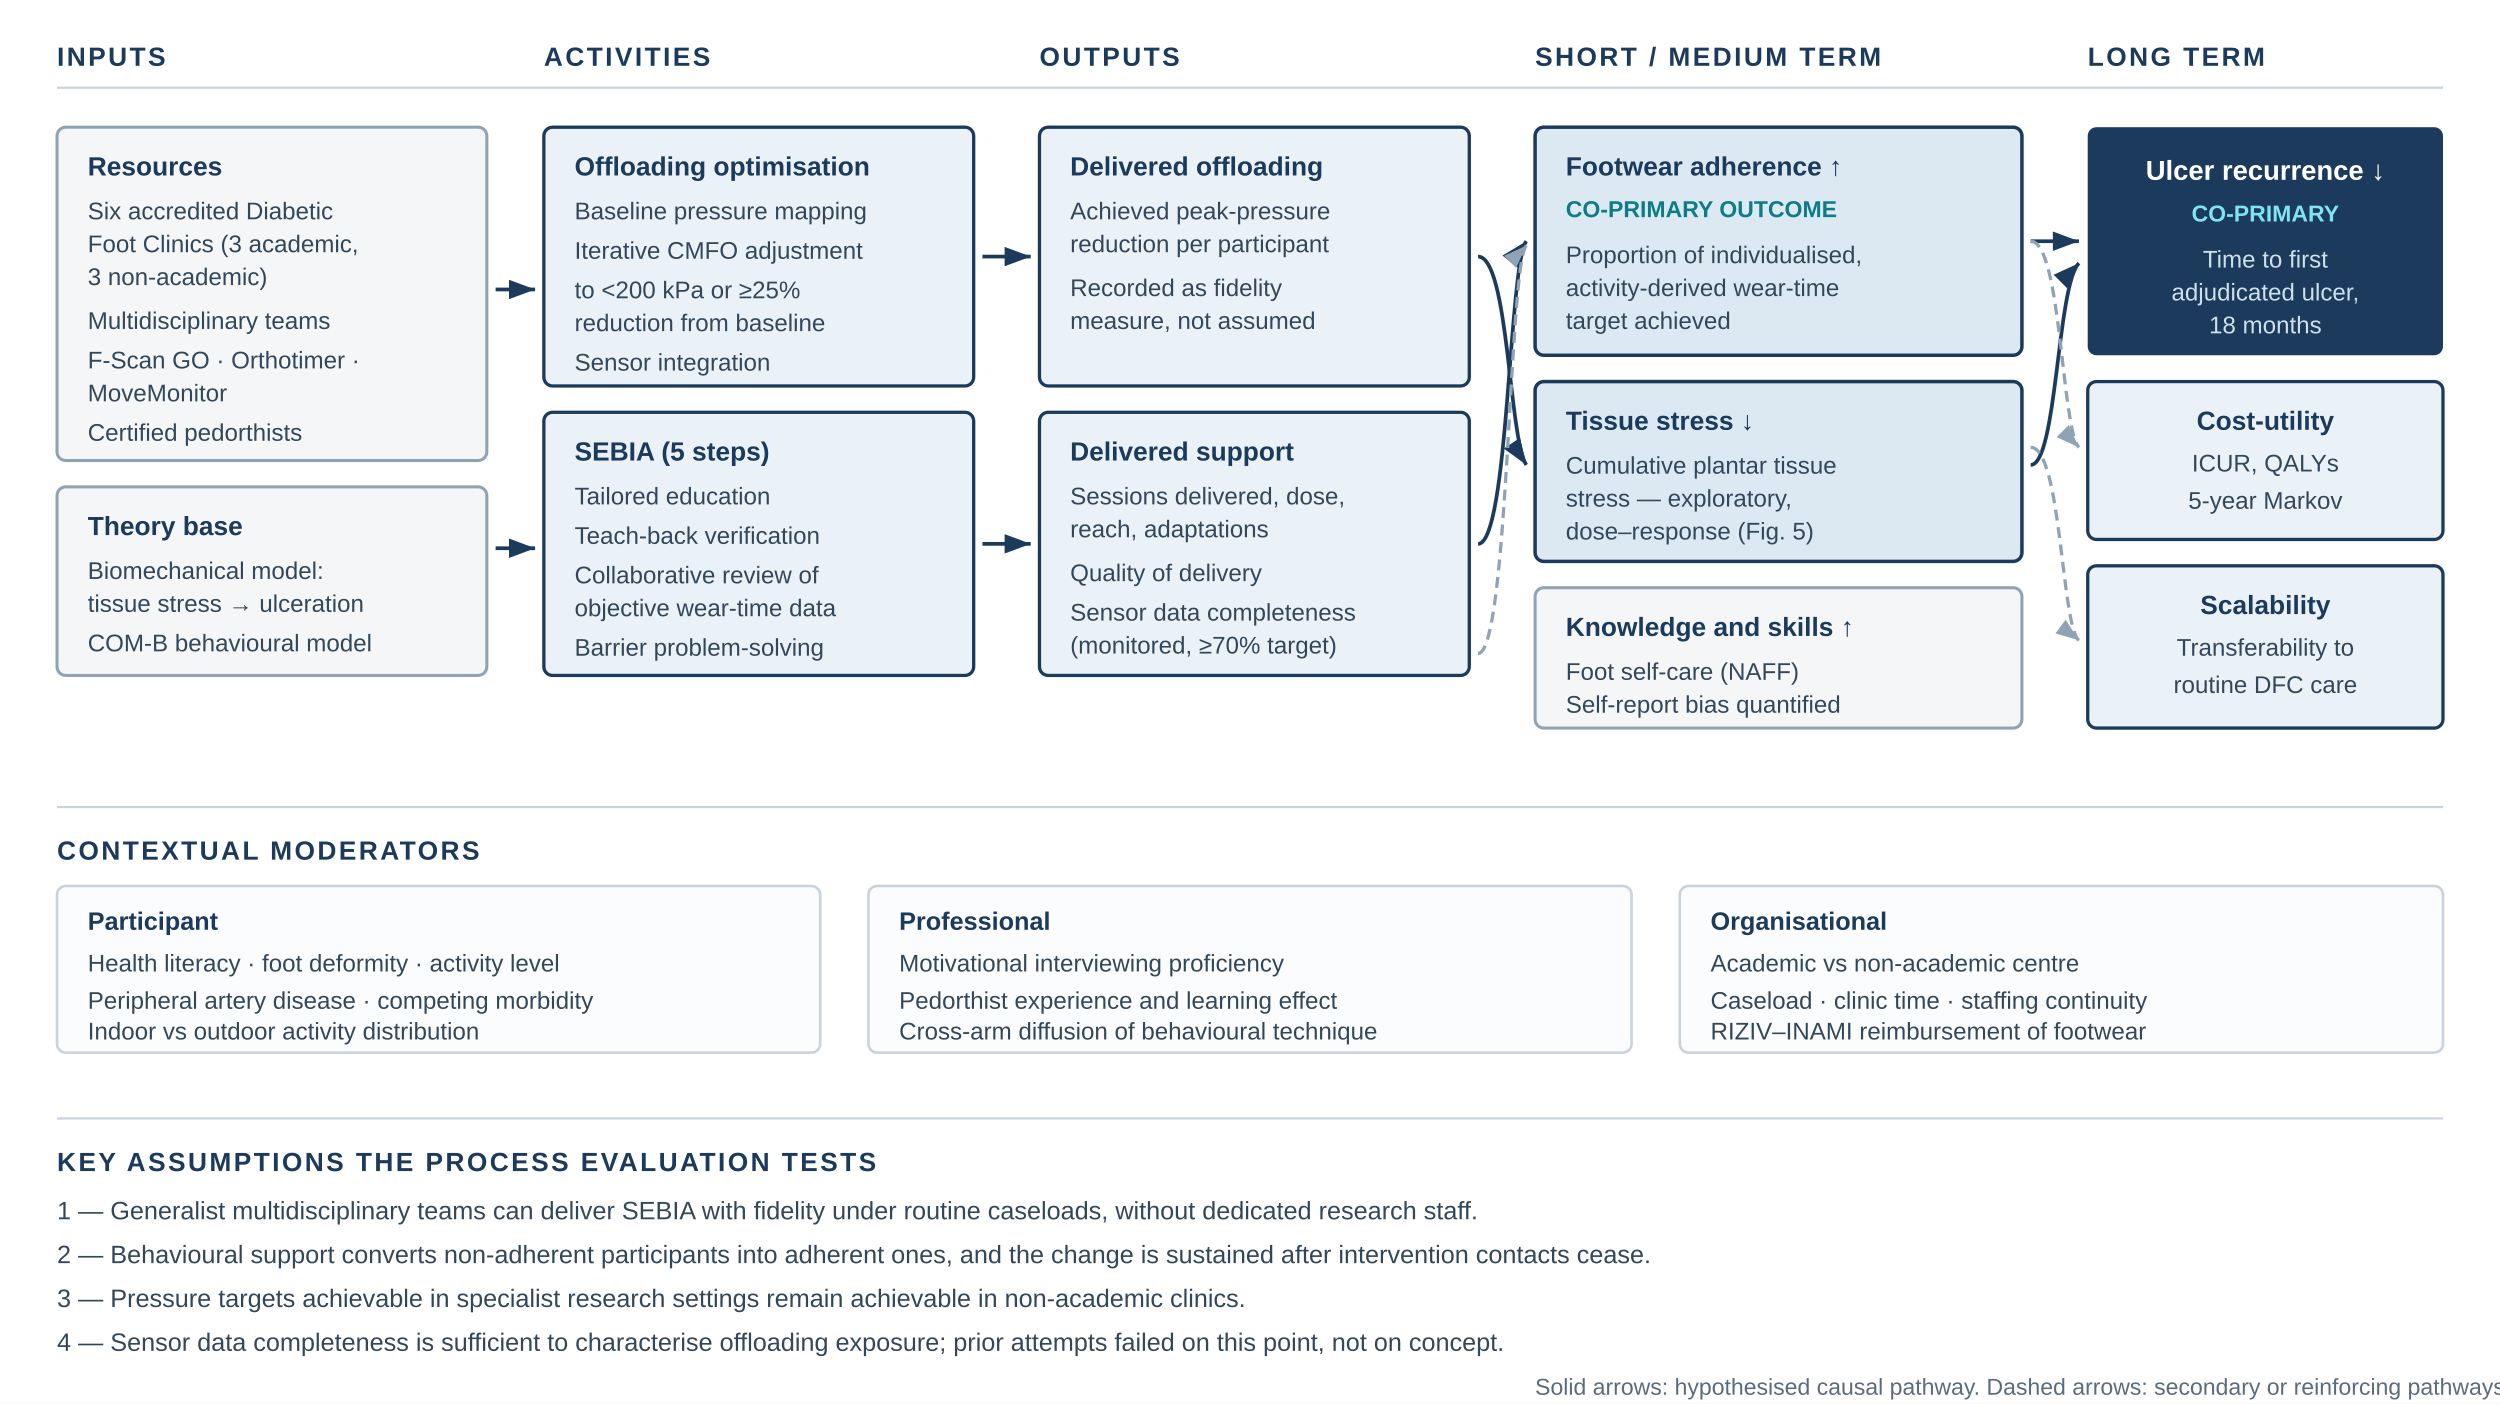
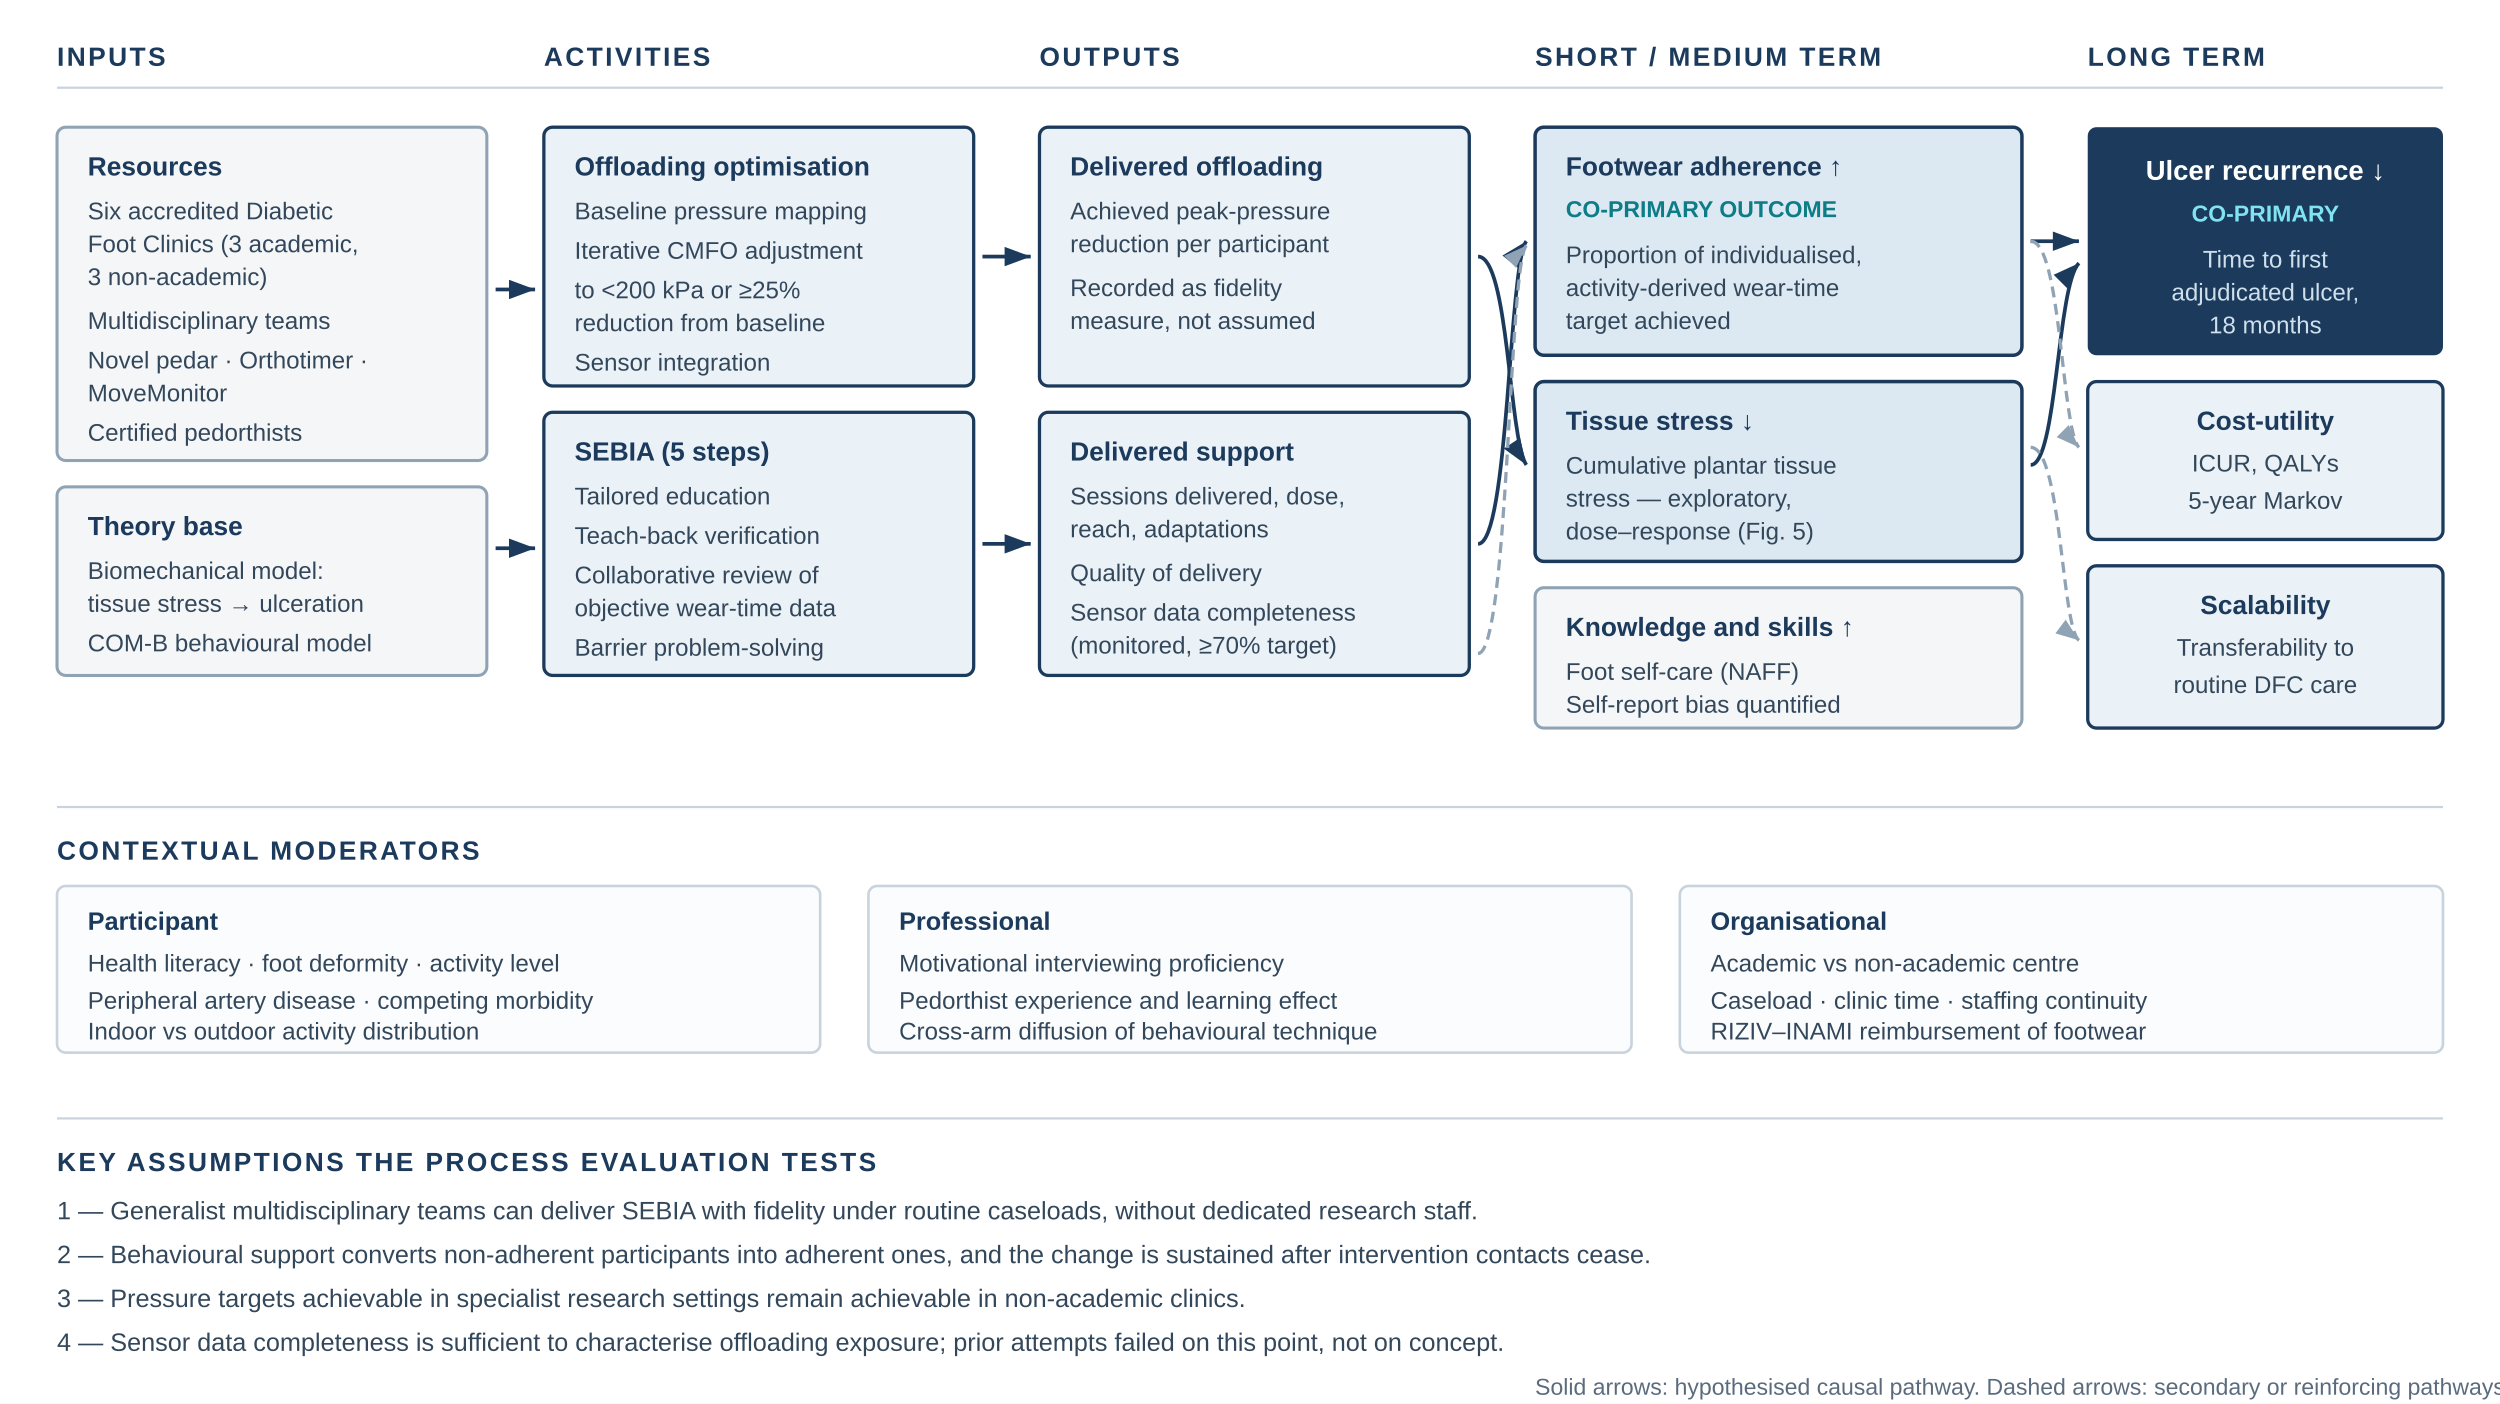
<svg xmlns="http://www.w3.org/2000/svg" viewBox="0 0 1140 640" width="1140" height="640" font-family="Arial, Helvetica, sans-serif">
  <defs>
    <marker id="a3" markerWidth="8" markerHeight="8" refX="7" refY="2.6" orient="auto">
      <path d="M0,0 L0,5.2 L7,2.6 z" fill="#1B3A5C" />
    </marker>
    <marker id="a3d" markerWidth="8" markerHeight="8" refX="7" refY="2.6" orient="auto">
      <path d="M0,0 L0,5.2 L7,2.6 z" fill="#8FA3B5" />
    </marker>
  </defs>
  <rect width="1140" height="640" fill="#FFFFFF" />
  <g font-size="12" font-weight="bold" fill="#1B3A5C" letter-spacing="1.1">
    <text x="26" y="30">INPUTS</text>
    <text x="248" y="30">ACTIVITIES</text>
    <text x="474" y="30">OUTPUTS</text>
    <text x="700" y="30">SHORT / MEDIUM TERM</text>
    <text x="952" y="30">LONG TERM</text>
  </g>
  <line x1="26" y1="40" x2="1114" y2="40" stroke="#C8D3DE" />
  <rect x="26" y="58" width="196" height="152" rx="4" fill="#F4F6F8" stroke="#8FA3B5" stroke-width="1.4" />
  <text x="40" y="80" font-size="12" font-weight="bold" fill="#1B3A5C">Resources</text>
  <g font-size="11" fill="#33475B">
    <text x="40" y="100">Six accredited Diabetic</text>
    <text x="40" y="115">Foot Clinics (3 academic,</text>
    <text x="40" y="130">3 non-academic)</text>
    <text x="40" y="150">Multidisciplinary teams</text>
-     <text x="40" y="168">F-Scan GO · Orthotimer ·</text>
+     <text x="40" y="168">Novel pedar · Orthotimer ·</text>
    <text x="40" y="183">MoveMonitor</text>
    <text x="40" y="201">Certified pedorthists</text>
  </g>
  <rect x="26" y="222" width="196" height="86" rx="4" fill="#F4F6F8" stroke="#8FA3B5" stroke-width="1.4" />
  <text x="40" y="244" font-size="12" font-weight="bold" fill="#1B3A5C">Theory base</text>
  <g font-size="11" fill="#33475B">
    <text x="40" y="264">Biomechanical model:</text>
    <text x="40" y="279">tissue stress → ulceration</text>
    <text x="40" y="297">COM-B behavioural model</text>
  </g>
  <rect x="248" y="58" width="196" height="118" rx="4" fill="#EAF1F7" stroke="#1B3A5C" stroke-width="1.5" />
  <text x="262" y="80" font-size="12" font-weight="bold" fill="#1B3A5C">Offloading optimisation</text>
  <g font-size="11" fill="#33475B">
    <text x="262" y="100">Baseline pressure mapping</text>
    <text x="262" y="118">Iterative CMFO adjustment</text>
    <text x="262" y="136">to &lt;200 kPa or ≥25%</text>
    <text x="262" y="151">reduction from baseline</text>
    <text x="262" y="169">Sensor integration</text>
  </g>
  <rect x="248" y="188" width="196" height="120" rx="4" fill="#EAF1F7" stroke="#1B3A5C" stroke-width="1.5" />
  <text x="262" y="210" font-size="12" font-weight="bold" fill="#1B3A5C">SEBIA (5 steps)</text>
  <g font-size="11" fill="#33475B">
    <text x="262" y="230">Tailored education</text>
    <text x="262" y="248">Teach-back verification</text>
    <text x="262" y="266">Collaborative review of</text>
    <text x="262" y="281">objective wear-time data</text>
    <text x="262" y="299">Barrier problem-solving</text>
  </g>
  <rect x="474" y="58" width="196" height="118" rx="4" fill="#EAF1F7" stroke="#1B3A5C" stroke-width="1.5" />
  <text x="488" y="80" font-size="12" font-weight="bold" fill="#1B3A5C">Delivered offloading</text>
  <g font-size="11" fill="#33475B">
    <text x="488" y="100">Achieved peak-pressure</text>
    <text x="488" y="115">reduction per participant</text>
    <text x="488" y="135">Recorded as fidelity</text>
    <text x="488" y="150">measure, not assumed</text>
  </g>
  <rect x="474" y="188" width="196" height="120" rx="4" fill="#EAF1F7" stroke="#1B3A5C" stroke-width="1.5" />
  <text x="488" y="210" font-size="12" font-weight="bold" fill="#1B3A5C">Delivered support</text>
  <g font-size="11" fill="#33475B">
    <text x="488" y="230">Sessions delivered, dose,</text>
    <text x="488" y="245">reach, adaptations</text>
    <text x="488" y="265">Quality of delivery</text>
    <text x="488" y="283">Sensor data completeness</text>
    <text x="488" y="298">(monitored, ≥70% target)</text>
  </g>
  <rect x="700" y="58" width="222" height="104" rx="4" fill="#DCE9F2" stroke="#1B3A5C" stroke-width="1.6" />
  <text x="714" y="80" font-size="12" font-weight="bold" fill="#1B3A5C">Footwear adherence ↑</text>
  <text x="714" y="99" font-size="10.5" fill="#0E7C86" font-weight="bold">CO-PRIMARY OUTCOME</text>
  <g font-size="11" fill="#33475B">
    <text x="714" y="120">Proportion of individualised,</text>
    <text x="714" y="135">activity-derived wear-time</text>
    <text x="714" y="150">target achieved</text>
  </g>
  <rect x="700" y="174" width="222" height="82" rx="4" fill="#DCE9F2" stroke="#1B3A5C" stroke-width="1.6" />
  <text x="714" y="196" font-size="12" font-weight="bold" fill="#1B3A5C">Tissue stress ↓</text>
  <g font-size="11" fill="#33475B">
    <text x="714" y="216">Cumulative plantar tissue</text>
    <text x="714" y="231">stress — exploratory,</text>
    <text x="714" y="246">dose–response (Fig. 5)</text>
  </g>
  <rect x="700" y="268" width="222" height="64" rx="4" fill="#F4F6F8" stroke="#8FA3B5" stroke-width="1.4" />
  <text x="714" y="290" font-size="12" font-weight="bold" fill="#1B3A5C">Knowledge and skills ↑</text>
  <g font-size="11" fill="#33475B">
    <text x="714" y="310">Foot self-care (NAFF)</text>
    <text x="714" y="325">Self-report bias quantified</text>
  </g>
  <rect x="952" y="58" width="162" height="104" rx="4" fill="#1B3A5C" />
  <text x="1033" y="82" font-size="12.5" font-weight="bold" fill="#FFFFFF" text-anchor="middle">Ulcer recurrence ↓</text>
  <text x="1033" y="101" font-size="10.5" fill="#7FE3F0" text-anchor="middle" font-weight="bold">CO-PRIMARY</text>
  <text x="1033" y="122" font-size="11" fill="#CFE0EC" text-anchor="middle">Time to first</text>
  <text x="1033" y="137" font-size="11" fill="#CFE0EC" text-anchor="middle">adjudicated ulcer,</text>
  <text x="1033" y="152" font-size="11" fill="#CFE0EC" text-anchor="middle">18 months</text>
  <rect x="952" y="174" width="162" height="72" rx="4" fill="#EAF1F7" stroke="#1B3A5C" stroke-width="1.5" />
  <text x="1033" y="196" font-size="12" font-weight="bold" fill="#1B3A5C" text-anchor="middle">Cost-utility</text>
  <text x="1033" y="215" font-size="11" fill="#33475B" text-anchor="middle">ICUR, QALYs</text>
  <text x="1033" y="232" font-size="11" fill="#33475B" text-anchor="middle">5-year Markov</text>
  <rect x="952" y="258" width="162" height="74" rx="4" fill="#EAF1F7" stroke="#1B3A5C" stroke-width="1.5" />
  <text x="1033" y="280" font-size="12" font-weight="bold" fill="#1B3A5C" text-anchor="middle">Scalability</text>
  <text x="1033" y="299" font-size="11" fill="#33475B" text-anchor="middle">Transferability to</text>
  <text x="1033" y="316" font-size="11" fill="#33475B" text-anchor="middle">routine DFC care</text>
  <g stroke="#1B3A5C" stroke-width="1.7" fill="none" marker-end="url(#a3)">
    <path d="M226,132 L244,132" />
    <path d="M226,250 L244,250" />
    <path d="M448,117 L470,117" />
    <path d="M448,248 L470,248" />
    <path d="M674,117 C688,117 688,200 696,212" />
    <path d="M674,248 C688,248 688,120 696,110" />
    <path d="M926,110 L948,110" />
    <path d="M926,212 C938,212 938,130 948,120" />
  </g>
  <g stroke="#8FA3B5" stroke-width="1.5" fill="none" marker-end="url(#a3d)" stroke-dasharray="5,3">
    <path d="M674,298 C688,298 688,120 696,112" />
    <path d="M926,110 C940,110 940,196 948,204" />
    <path d="M926,204 C940,204 940,286 948,292" />
  </g>
  <line x1="26" y1="368" x2="1114" y2="368" stroke="#C8D3DE" />
  <text x="26" y="392" font-size="12" font-weight="bold" fill="#1B3A5C" letter-spacing="1.1">CONTEXTUAL MODERATORS</text>
  <rect x="26" y="404" width="348" height="76" rx="4" fill="#FBFCFD" stroke="#C8D3DE" stroke-width="1.2" />
  <text x="40" y="424" font-size="11.5" font-weight="bold" fill="#1B3A5C">Participant</text>
  <g font-size="11" fill="#33475B">
    <text x="40" y="443">Health literacy · foot deformity · activity level</text>
    <text x="40" y="460">Peripheral artery disease · competing morbidity</text>
    <text x="40" y="474">Indoor vs outdoor activity distribution</text>
  </g>
  <rect x="396" y="404" width="348" height="76" rx="4" fill="#FBFCFD" stroke="#C8D3DE" stroke-width="1.2" />
  <text x="410" y="424" font-size="11.5" font-weight="bold" fill="#1B3A5C">Professional</text>
  <g font-size="11" fill="#33475B">
    <text x="410" y="443">Motivational interviewing proficiency</text>
    <text x="410" y="460">Pedorthist experience and learning effect</text>
    <text x="410" y="474">Cross-arm diffusion of behavioural technique</text>
  </g>
  <rect x="766" y="404" width="348" height="76" rx="4" fill="#FBFCFD" stroke="#C8D3DE" stroke-width="1.2" />
  <text x="780" y="424" font-size="11.5" font-weight="bold" fill="#1B3A5C">Organisational</text>
  <g font-size="11" fill="#33475B">
    <text x="780" y="443">Academic vs non-academic centre</text>
    <text x="780" y="460">Caseload · clinic time · staffing continuity</text>
    <text x="780" y="474">RIZIV–INAMI reimbursement of footwear</text>
  </g>
  <line x1="26" y1="510" x2="1114" y2="510" stroke="#C8D3DE" />
  <text x="26" y="534" font-size="12" font-weight="bold" fill="#1B3A5C" letter-spacing="1.1">KEY ASSUMPTIONS THE PROCESS EVALUATION TESTS</text>
  <g font-size="11.5" fill="#33475B">
    <text x="26" y="556">1 — Generalist multidisciplinary teams can deliver SEBIA with fidelity under routine caseloads, without dedicated research staff.</text>
    <text x="26" y="576">2 — Behavioural support converts non-adherent participants into adherent ones, and the change is sustained after intervention contacts cease.</text>
    <text x="26" y="596">3 — Pressure targets achievable in specialist research settings remain achievable in non-academic clinics.</text>
    <text x="26" y="616">4 — Sensor data completeness is sufficient to characterise offloading exposure; prior attempts failed on this point, not on concept.</text>
  </g>
  <g font-size="10.5" fill="#5A6B7D">
    <text x="700" y="636">Solid arrows: hypothesised causal pathway.  Dashed arrows: secondary or reinforcing pathways.</text>
  </g>
</svg>
